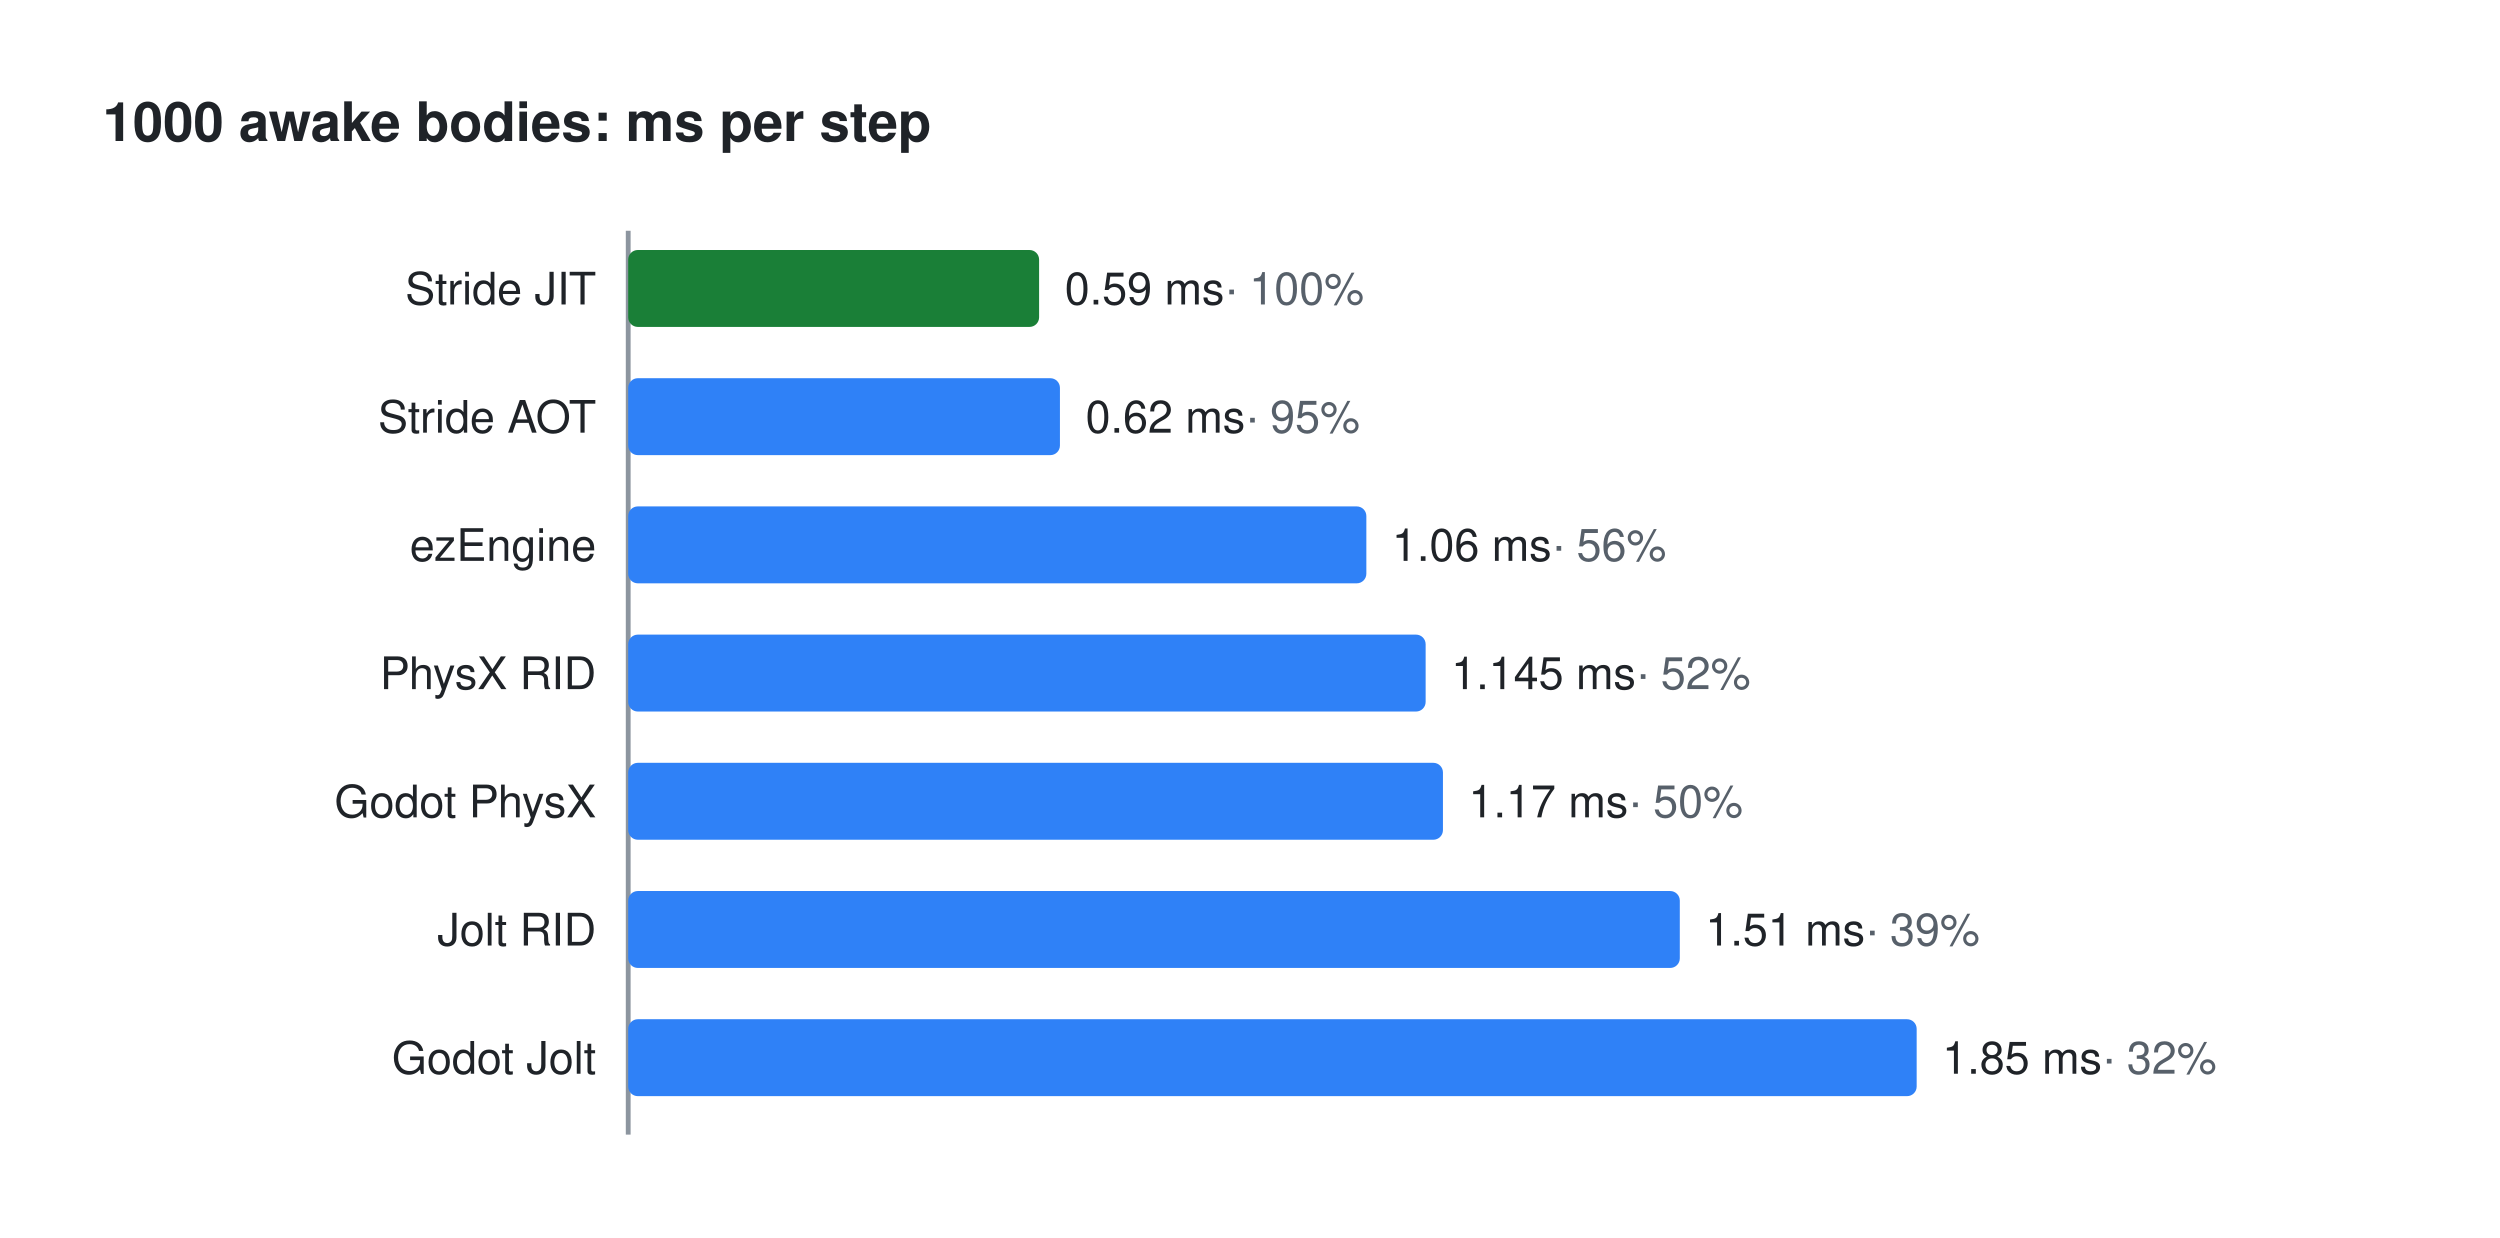
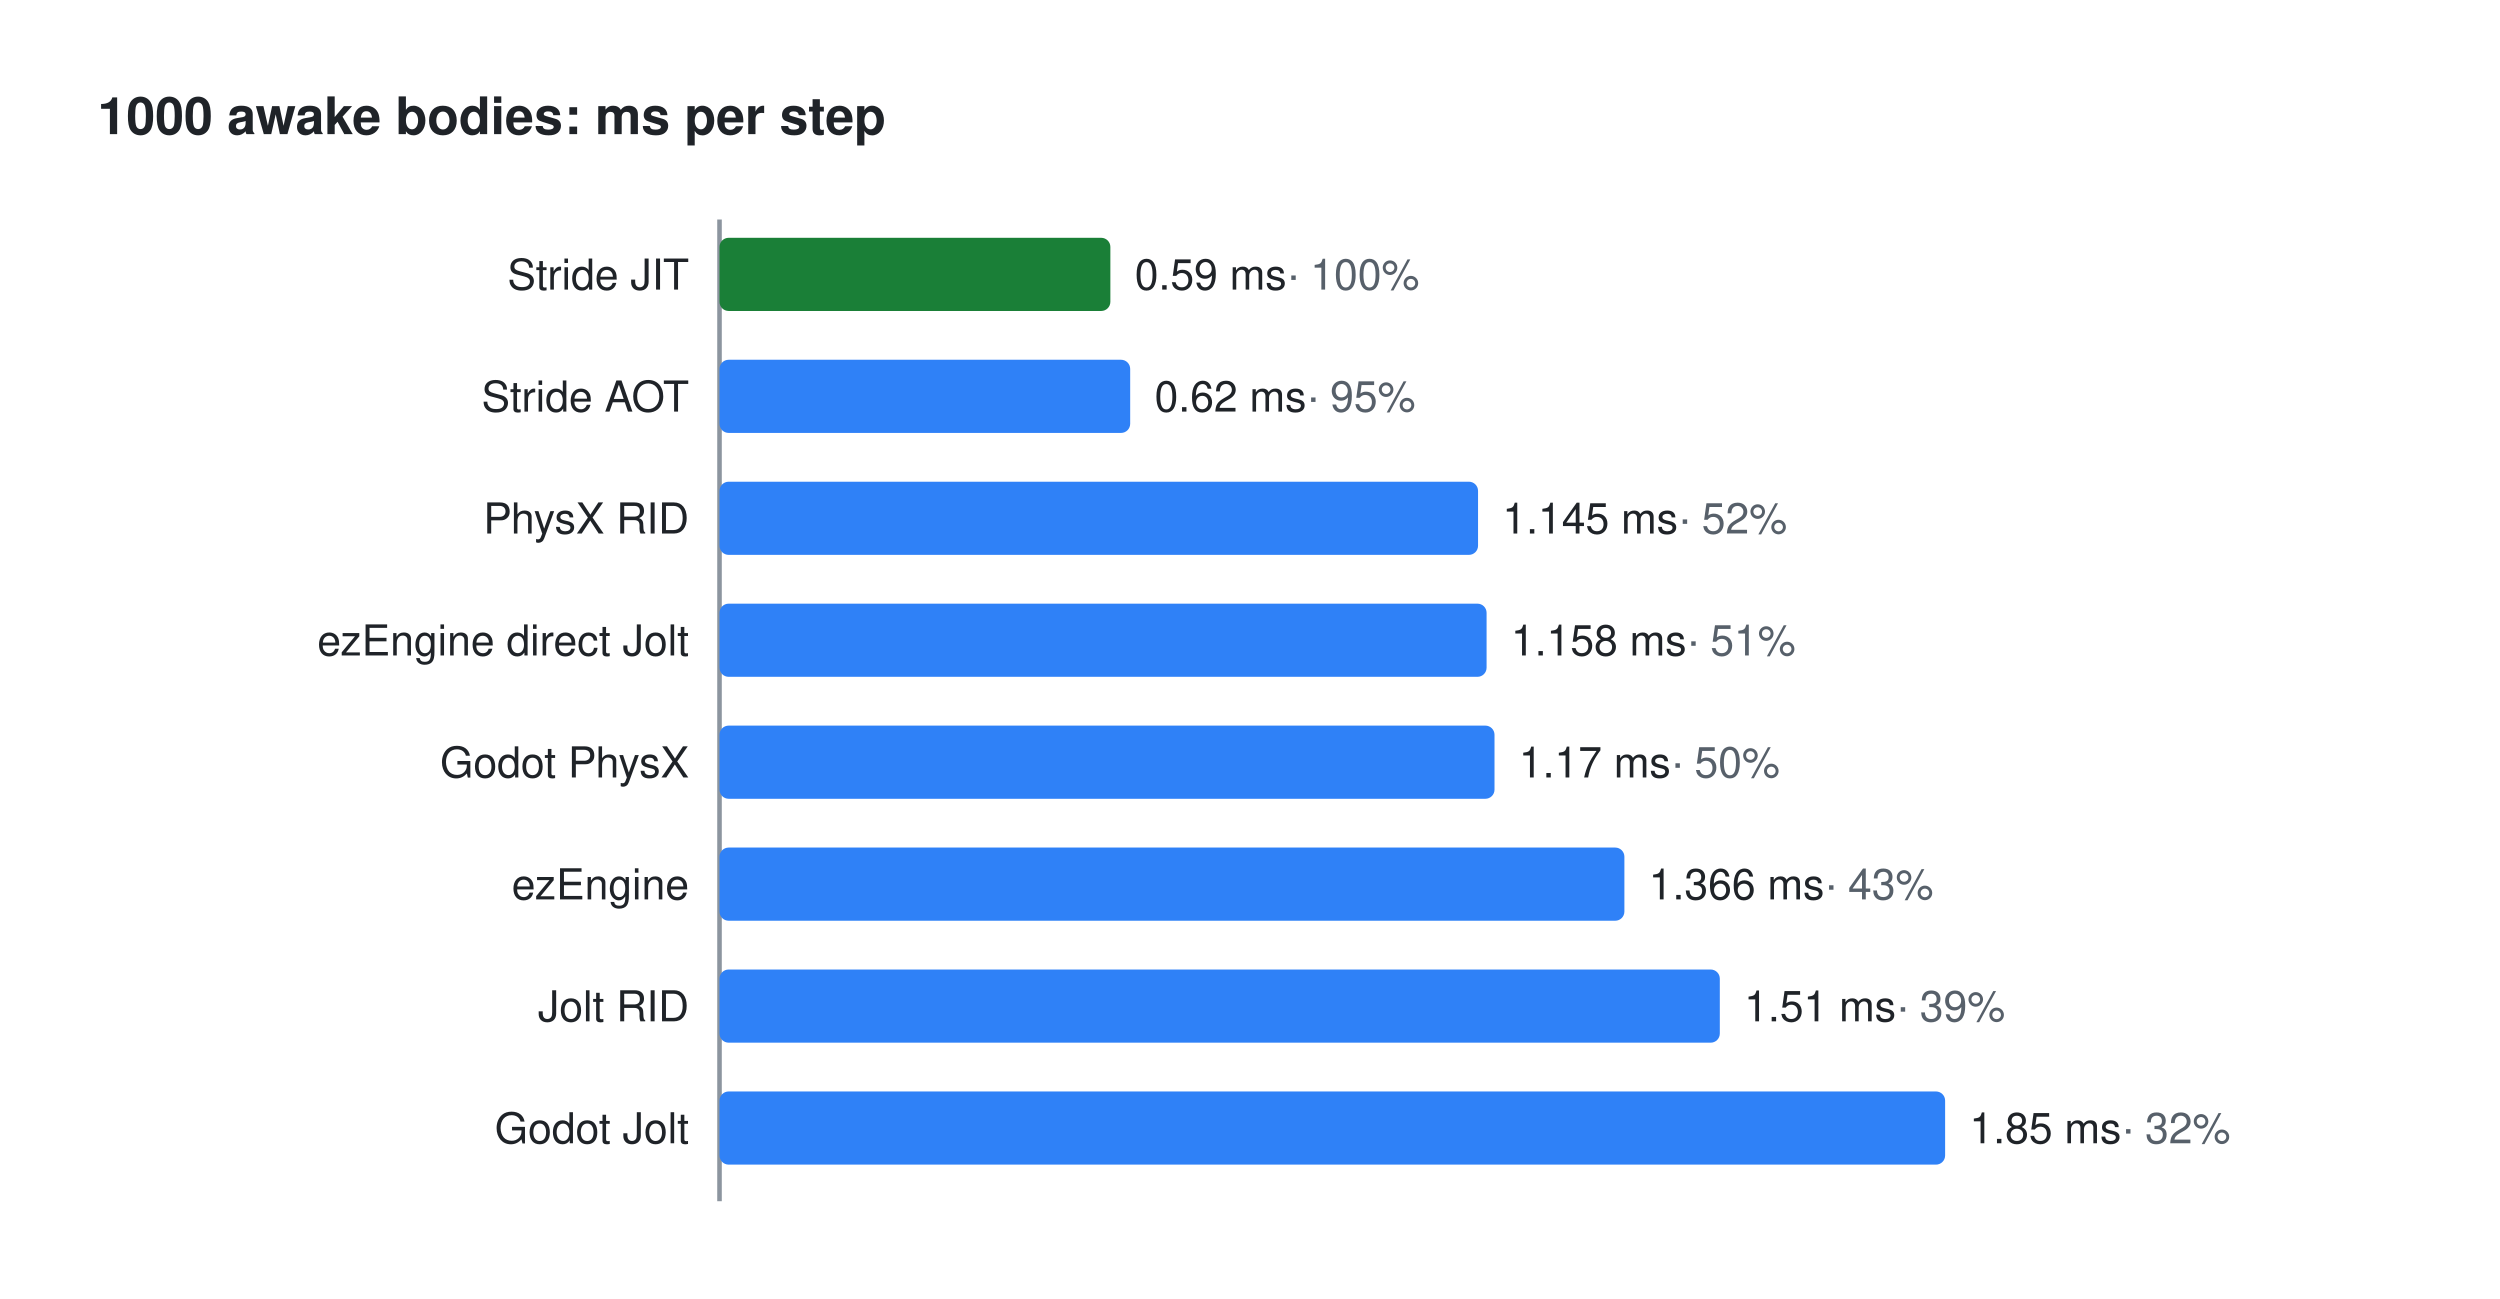
- <svg xmlns="http://www.w3.org/2000/svg" width="780" height="386" viewBox="0 0 780 386" font-family="Segoe UI, Helvetica, Arial, sans-serif">
+ <svg xmlns="http://www.w3.org/2000/svg" width="820" height="426" viewBox="0 0 820 426" font-family="Segoe UI, Helvetica, Arial, sans-serif">
  <style>.t{fill:#1f2328}.m{fill:#57606a}.ax{stroke:#8c959f}.bar{fill:#2f81f7}.best{fill:#1a7f37}@media (prefers-color-scheme:dark){.t{fill:#e6edf3}.m{fill:#9198a1}.ax{stroke:#6e7681}.best{fill:#3fb950}}</style>
  <text x="32" y="44" font-size="17" font-weight="600" class="t">1000 awake bodies: ms per step</text>
-   <line x1="196" y1="72" x2="196" y2="354" class="ax" stroke-width="1.5" />
-   <text x="186" y="95" font-size="14" text-anchor="end" class="t">Stride JIT</text>
-   <rect x="196" y="78" width="128.2" height="24" rx="3" class="best" />
-   <text x="332.2" y="95" font-size="14" class="t">0.59 ms<tspan class="m"> · 100%</tspan>
+   <line x1="236" y1="72" x2="236" y2="394" class="ax" stroke-width="1.5" />
+   <text x="226" y="95" font-size="14" text-anchor="end" class="t">Stride JIT</text>
+   <rect x="236" y="78" width="128.2" height="24" rx="3" class="best" />
+   <text x="372.2" y="95" font-size="14" class="t">0.59 ms<tspan class="m"> · 100%</tspan>
  </text>
-   <text x="186" y="135" font-size="14" text-anchor="end" class="t">Stride AOT</text>
-   <rect x="196" y="118" width="134.7" height="24" rx="3" class="bar" />
-   <text x="338.7" y="135" font-size="14" class="t">0.62 ms<tspan class="m"> · 95%</tspan>
+   <text x="226" y="135" font-size="14" text-anchor="end" class="t">Stride AOT</text>
+   <rect x="236" y="118" width="134.7" height="24" rx="3" class="bar" />
+   <text x="378.7" y="135" font-size="14" class="t">0.62 ms<tspan class="m"> · 95%</tspan>
  </text>
-   <text x="186" y="175" font-size="14" text-anchor="end" class="t">ezEngine</text>
-   <rect x="196" y="158" width="230.3" height="24" rx="3" class="bar" />
-   <text x="434.3" y="175" font-size="14" class="t">1.06 ms<tspan class="m"> · 56%</tspan>
+   <text x="226" y="175" font-size="14" text-anchor="end" class="t">PhysX RID</text>
+   <rect x="236" y="158" width="248.8" height="24" rx="3" class="bar" />
+   <text x="492.8" y="175" font-size="14" class="t">1.145 ms<tspan class="m"> · 52%</tspan>
  </text>
-   <text x="186" y="215" font-size="14" text-anchor="end" class="t">PhysX RID</text>
-   <rect x="196" y="198" width="248.8" height="24" rx="3" class="bar" />
-   <text x="452.8" y="215" font-size="14" class="t">1.145 ms<tspan class="m"> · 52%</tspan>
+   <text x="226" y="215" font-size="14" text-anchor="end" class="t">ezEngine direct Jolt</text>
+   <rect x="236" y="198" width="251.6" height="24" rx="3" class="bar" />
+   <text x="495.6" y="215" font-size="14" class="t">1.158 ms<tspan class="m"> · 51%</tspan>
  </text>
-   <text x="186" y="255" font-size="14" text-anchor="end" class="t">Godot PhysX</text>
-   <rect x="196" y="238" width="254.2" height="24" rx="3" class="bar" />
-   <text x="458.2" y="255" font-size="14" class="t">1.17 ms<tspan class="m"> · 50%</tspan>
+   <text x="226" y="255" font-size="14" text-anchor="end" class="t">Godot PhysX</text>
+   <rect x="236" y="238" width="254.2" height="24" rx="3" class="bar" />
+   <text x="498.2" y="255" font-size="14" class="t">1.17 ms<tspan class="m"> · 50%</tspan>
  </text>
-   <text x="186" y="295" font-size="14" text-anchor="end" class="t">Jolt RID</text>
-   <rect x="196" y="278" width="328.1" height="24" rx="3" class="bar" />
-   <text x="532.1" y="295" font-size="14" class="t">1.51 ms<tspan class="m"> · 39%</tspan>
+   <text x="226" y="295" font-size="14" text-anchor="end" class="t">ezEngine</text>
+   <rect x="236" y="278" width="296.8" height="24" rx="3" class="bar" />
+   <text x="540.8" y="295" font-size="14" class="t">1.366 ms<tspan class="m"> · 43%</tspan>
  </text>
-   <text x="186" y="335" font-size="14" text-anchor="end" class="t">Godot Jolt</text>
-   <rect x="196" y="318" width="402.0" height="24" rx="3" class="bar" />
-   <text x="606.0" y="335" font-size="14" class="t">1.85 ms<tspan class="m"> · 32%</tspan>
+   <text x="226" y="335" font-size="14" text-anchor="end" class="t">Jolt RID</text>
+   <rect x="236" y="318" width="328.1" height="24" rx="3" class="bar" />
+   <text x="572.1" y="335" font-size="14" class="t">1.51 ms<tspan class="m"> · 39%</tspan>
+   </text>
+   <text x="226" y="375" font-size="14" text-anchor="end" class="t">Godot Jolt</text>
+   <rect x="236" y="358" width="402.0" height="24" rx="3" class="bar" />
+   <text x="646.0" y="375" font-size="14" class="t">1.85 ms<tspan class="m"> · 32%</tspan>
  </text>
</svg>
